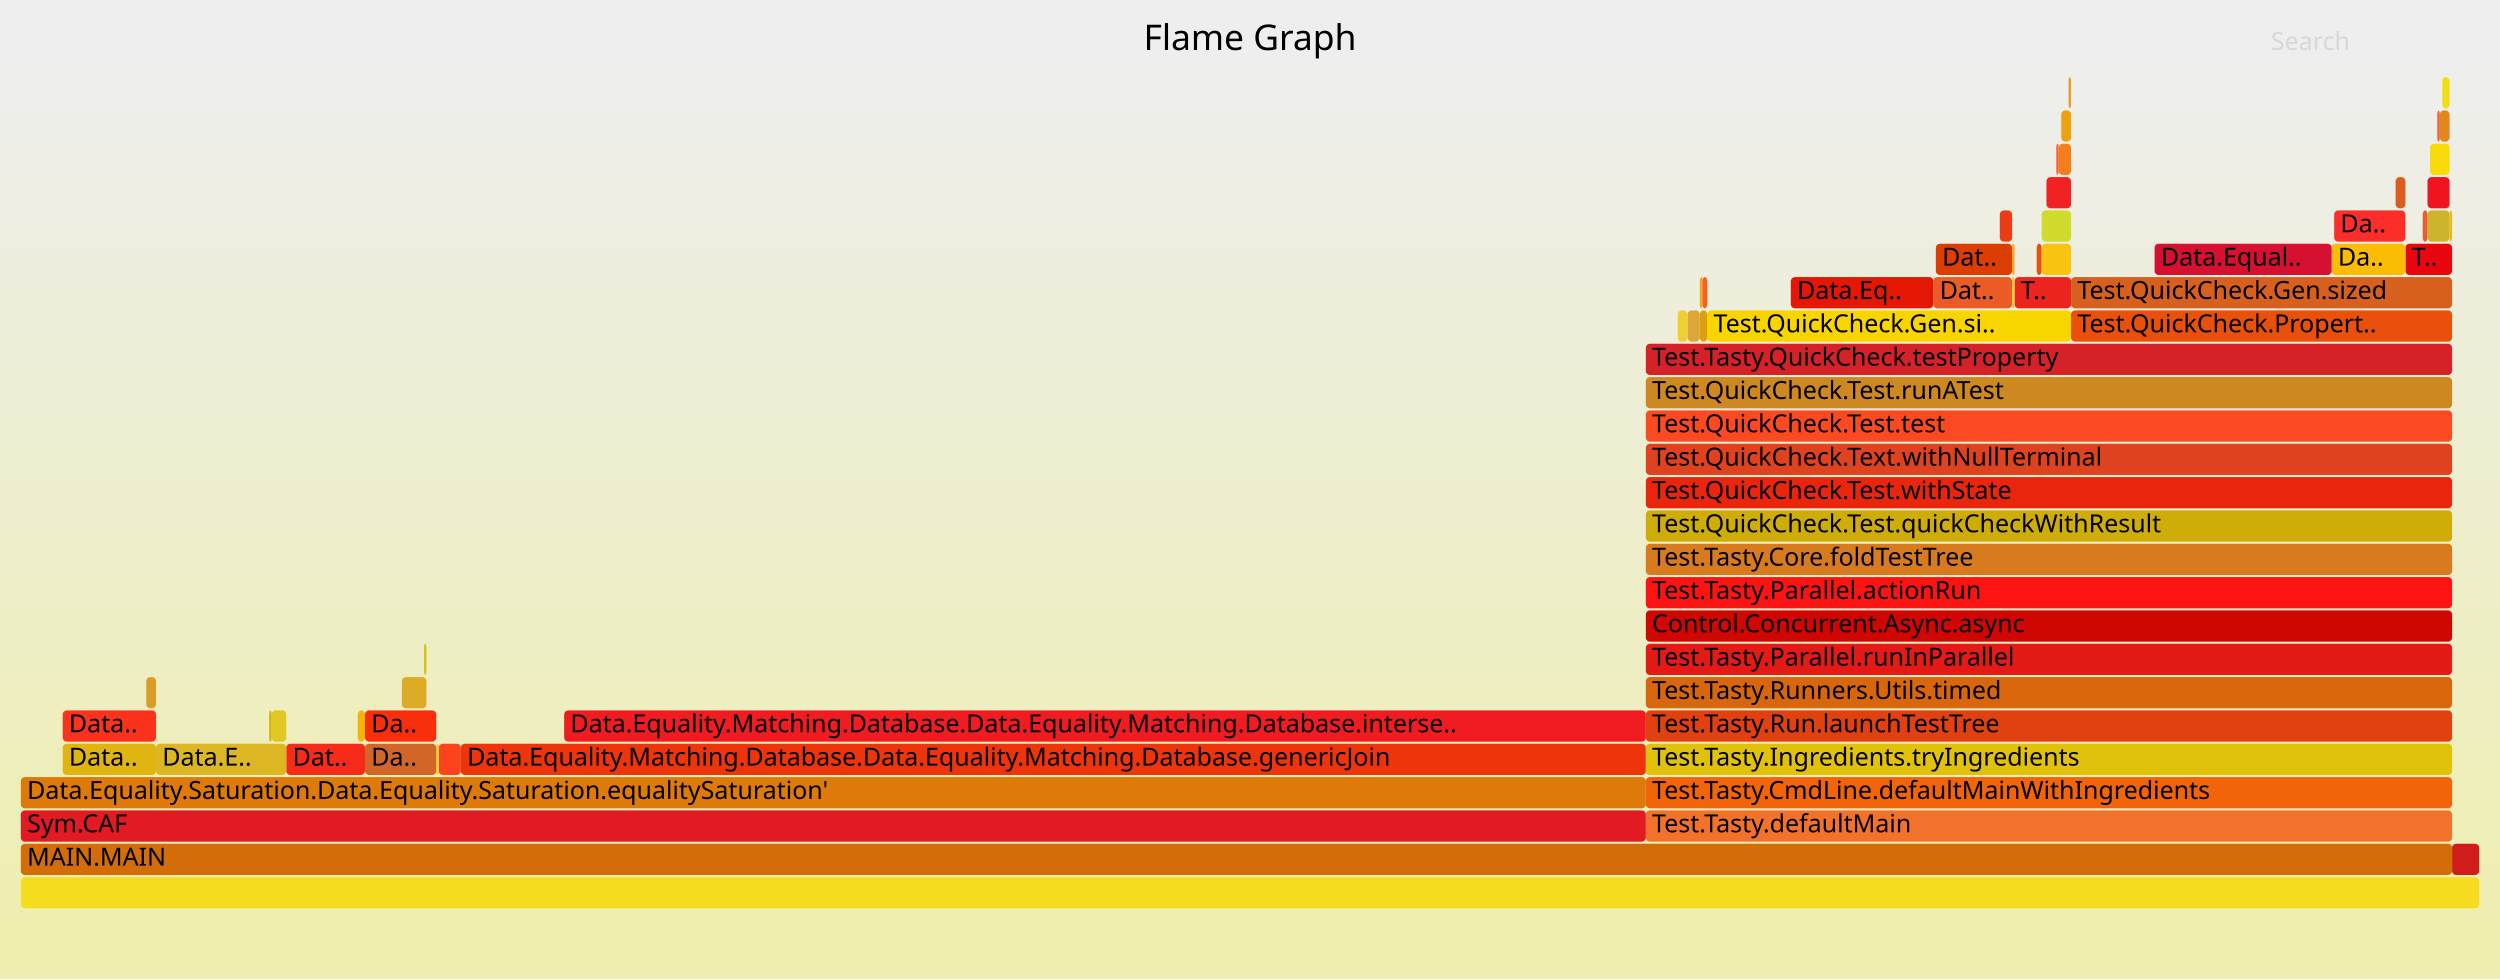
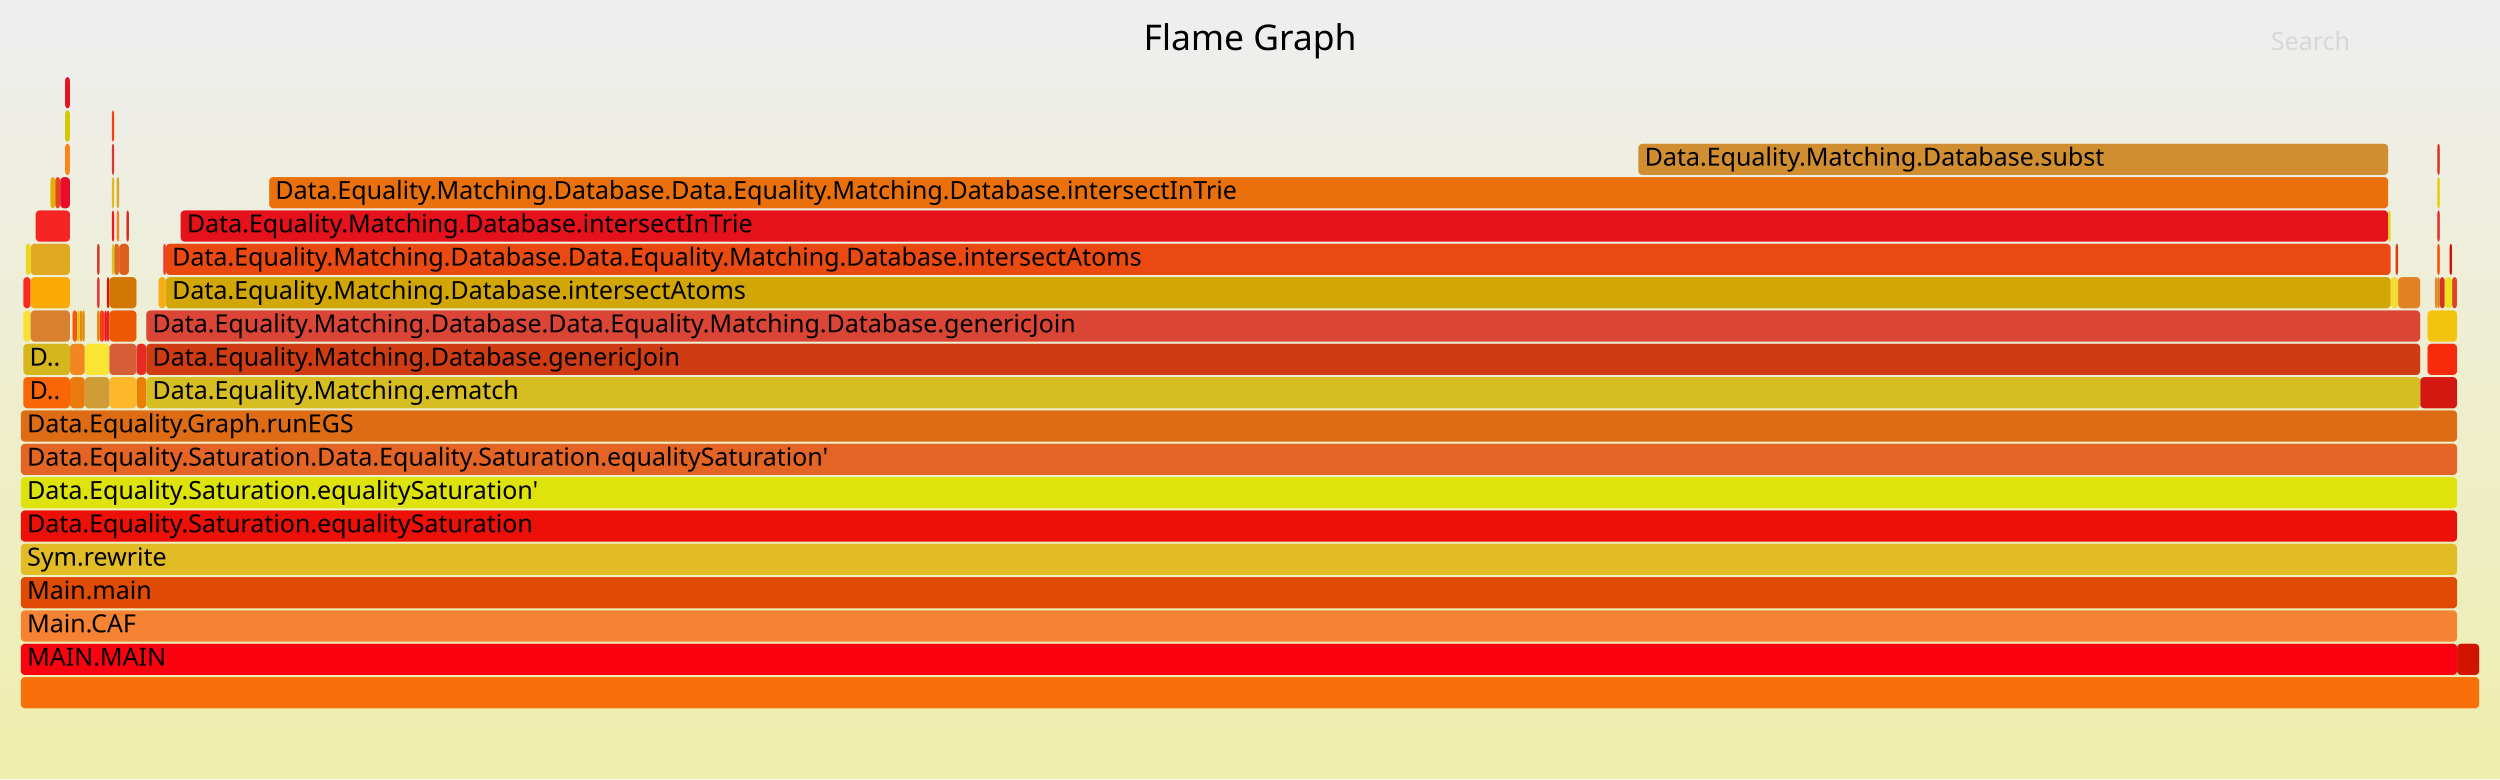
- <svg xmlns="http://www.w3.org/2000/svg" version="1.1" width="1200" height="470" viewBox="0 0 1200 470">
+ <svg xmlns="http://www.w3.org/2000/svg" version="1.1" width="1200" height="374" viewBox="0 0 1200 374">
  <defs>
    <linearGradient id="background" y1="0" y2="1" x1="0" x2="0">
      <stop stop-color="#eeeeee" offset="5%" />
      <stop stop-color="#eeeeb0" offset="95%" />
    </linearGradient>
  </defs>
  <style type="text/css">
	.func_g:hover { stroke:black; stroke-width:0.5; cursor:pointer; }
</style>
-   <rect x="0.0" y="0" width="1200.0" height="470.0" fill="url(#background)" />
+   <rect x="0.0" y="0" width="1200.0" height="374.0" fill="url(#background)" />
  <text text-anchor="middle" x="600.00" y="24" font-size="17" font-family="Verdana" fill="rgb(0,0,0)">Flame Graph</text>
-   <text text-anchor="" x="10.00" y="453" font-size="12" font-family="Verdana" fill="rgb(0,0,0)" id="details"> </text>
+   <text text-anchor="" x="10.00" y="357" font-size="12" font-family="Verdana" fill="rgb(0,0,0)" id="details"> </text>
  <text text-anchor="" x="10.00" y="24" font-size="12" font-family="Verdana" fill="rgb(0,0,0)" id="unzoom" style="opacity:0.0;cursor:pointer">Reset Zoom</text>
  <text text-anchor="" x="1090.00" y="24" font-size="12" font-family="Verdana" fill="rgb(0,0,0)" id="search" style="opacity:0.1;cursor:pointer">Search</text>
-   <text text-anchor="" x="1090.00" y="453" font-size="12" font-family="Verdana" fill="rgb(0,0,0)" id="matched"> </text>
-   <g class="func_g">
-     <rect x="1154.6" y="117" width="22.4" height="15.0" fill="rgb(233,7,15)" rx="2" ry="2" />
-     <text text-anchor="" x="1157.60" y="127.5" font-size="12" font-family="Verdana" fill="rgb(0,0,0)">T..</text>
-   </g>
-   <g class="func_g">
-     <rect x="790.0" y="325" width="387.0" height="15.0" fill="rgb(215,102,12)" rx="2" ry="2" />
-     <text text-anchor="" x="792.98" y="335.5" font-size="12" font-family="Verdana" fill="rgb(0,0,0)">Test.Tasty.Runners.Utils.timed</text>
-   </g>
-   <g class="func_g">
-     <rect x="928.0" y="133" width="37.8" height="15.0" fill="rgb(235,91,38)" rx="2" ry="2" />
-     <text text-anchor="" x="931.04" y="143.5" font-size="12" font-family="Verdana" fill="rgb(0,0,0)">Dat..</text>
-   </g>
-   <g class="func_g">
-     <rect x="1119.2" y="117" width="35.4" height="15.0" fill="rgb(251,188,4)" rx="2" ry="2" />
-     <text text-anchor="" x="1122.20" y="127.5" font-size="12" font-family="Verdana" fill="rgb(0,0,0)">Da..</text>
-   </g>
-   <g class="func_g">
-     <rect x="790.0" y="261" width="387.0" height="15.0" fill="rgb(216,122,30)" rx="2" ry="2" />
-     <text text-anchor="" x="792.98" y="271.5" font-size="12" font-family="Verdana" fill="rgb(0,0,0)">Test.Tasty.Core.foldTestTree</text>
-   </g>
-   <g class="func_g">
-     <rect x="1177.0" y="405" width="13.0" height="15.0" fill="rgb(208,28,26)" rx="2" ry="2" />
-     <text text-anchor="" x="1180.02" y="415.5" font-size="12" font-family="Verdana" fill="rgb(0,0,0)" />
-   </g>
-   <g class="func_g">
-     <rect x="859.6" y="133" width="68.4" height="15.0" fill="rgb(227,23,4)" rx="2" ry="2" />
-     <text text-anchor="" x="862.60" y="143.5" font-size="12" font-family="Verdana" fill="rgb(0,0,0)">Data.Eq..</text>
-   </g>
-   <g class="func_g">
-     <rect x="817.1" y="133" width="2.4" height="15.0" fill="rgb(251,95,25)" rx="2" ry="2" />
-     <text text-anchor="" x="820.12" y="143.5" font-size="12" font-family="Verdana" fill="rgb(0,0,0)" />
-   </g>
-   <g class="func_g">
-     <rect x="790.0" y="181" width="387.0" height="15.0" fill="rgb(205,136,33)" rx="2" ry="2" />
-     <text text-anchor="" x="792.98" y="191.5" font-size="12" font-family="Verdana" fill="rgb(0,0,0)">Test.QuickCheck.Test.runATest</text>
-   </g>
-   <g class="func_g">
-     <rect x="982.3" y="85" width="11.8" height="15.0" fill="rgb(240,35,34)" rx="2" ry="2" />
-     <text text-anchor="" x="985.32" y="95.5" font-size="12" font-family="Verdana" fill="rgb(0,0,0)" />
-   </g>
-   <g class="func_g">
-     <rect x="137.4" y="357" width="37.8" height="15.0" fill="rgb(246,43,25)" rx="2" ry="2" />
-     <text text-anchor="" x="140.44" y="367.5" font-size="12" font-family="Verdana" fill="rgb(0,0,0)">Dat..</text>
-   </g>
-   <g class="func_g">
-     <rect x="210.6" y="357" width="10.6" height="15.0" fill="rgb(252,67,28)" rx="2" ry="2" />
-     <text text-anchor="" x="213.60" y="367.5" font-size="12" font-family="Verdana" fill="rgb(0,0,0)" />
-   </g>
-   <g class="func_g">
-     <rect x="209.4" y="357" width="1.2" height="15.0" fill="rgb(253,209,40)" rx="2" ry="2" />
-     <text text-anchor="" x="212.42" y="367.5" font-size="12" font-family="Verdana" fill="rgb(0,0,0)" />
-   </g>
-   <g class="func_g">
-     <rect x="270.8" y="341" width="519.2" height="15.0" fill="rgb(241,28,33)" rx="2" ry="2" />
-     <text text-anchor="" x="273.78" y="351.5" font-size="12" font-family="Verdana" fill="rgb(0,0,0)">Data.Equality.Matching.Database.Data.Equality.Matching.Database.interse..</text>
-   </g>
-   <g class="func_g">
-     <rect x="1120.4" y="101" width="34.2" height="15.0" fill="rgb(251,46,41)" rx="2" ry="2" />
-     <text text-anchor="" x="1123.38" y="111.5" font-size="12" font-family="Verdana" fill="rgb(0,0,0)">Da..</text>
-   </g>
-   <g class="func_g">
-     <rect x="967.0" y="133" width="27.1" height="15.0" fill="rgb(235,36,29)" rx="2" ry="2" />
-     <text text-anchor="" x="969.98" y="143.5" font-size="12" font-family="Verdana" fill="rgb(0,0,0)">T..</text>
-   </g>
-   <g class="func_g">
-     <rect x="790.0" y="213" width="387.0" height="15.0" fill="rgb(222,66,30)" rx="2" ry="2" />
-     <text text-anchor="" x="792.98" y="223.5" font-size="12" font-family="Verdana" fill="rgb(0,0,0)">Test.QuickCheck.Text.withNullTerminal</text>
-   </g>
-   <g class="func_g">
-     <rect x="790.0" y="309" width="387.0" height="15.0" fill="rgb(227,26,21)" rx="2" ry="2" />
-     <text text-anchor="" x="792.98" y="319.5" font-size="12" font-family="Verdana" fill="rgb(0,0,0)">Test.Tasty.Parallel.runInParallel</text>
-   </g>
-   <g class="func_g">
-     <rect x="790.0" y="277" width="387.0" height="15.0" fill="rgb(253,20,18)" rx="2" ry="2" />
-     <text text-anchor="" x="792.98" y="287.5" font-size="12" font-family="Verdana" fill="rgb(0,0,0)">Test.Tasty.Parallel.actionRun</text>
-   </g>
-   <g class="func_g">
-     <rect x="790.0" y="165" width="387.0" height="15.0" fill="rgb(213,33,40)" rx="2" ry="2" />
-     <text text-anchor="" x="792.98" y="175.5" font-size="12" font-family="Verdana" fill="rgb(0,0,0)">Test.Tasty.QuickCheck.testProperty</text>
-   </g>
-   <g class="func_g">
-     <rect x="221.2" y="357" width="568.8" height="15.0" fill="rgb(237,52,11)" rx="2" ry="2" />
-     <text text-anchor="" x="224.22" y="367.5" font-size="12" font-family="Verdana" fill="rgb(0,0,0)">Data.Equality.Matching.Database.Data.Equality.Matching.Database.genericJoin</text>
-   </g>
-   <g class="func_g">
-     <rect x="959.9" y="101" width="5.9" height="15.0" fill="rgb(237,59,21)" rx="2" ry="2" />
-     <text text-anchor="" x="962.90" y="111.5" font-size="12" font-family="Verdana" fill="rgb(0,0,0)" />
-   </g>
-   <g class="func_g">
-     <rect x="790.0" y="245" width="387.0" height="15.0" fill="rgb(206,173,8)" rx="2" ry="2" />
-     <text text-anchor="" x="792.98" y="255.5" font-size="12" font-family="Verdana" fill="rgb(0,0,0)">Test.QuickCheck.Test.quickCheckWithResult</text>
-   </g>
-   <g class="func_g">
-     <rect x="790.0" y="389" width="387.0" height="15.0" fill="rgb(243,114,43)" rx="2" ry="2" />
-     <text text-anchor="" x="792.98" y="399.5" font-size="12" font-family="Verdana" fill="rgb(0,0,0)">Test.Tasty.defaultMain</text>
-   </g>
-   <g class="func_g">
-     <rect x="819.5" y="149" width="174.6" height="15.0" fill="rgb(249,213,0)" rx="2" ry="2" />
-     <text text-anchor="" x="822.48" y="159.5" font-size="12" font-family="Verdana" fill="rgb(0,0,0)">Test.QuickCheck.Gen.si..</text>
-   </g>
-   <g class="func_g">
-     <rect x="929.2" y="117" width="36.6" height="15.0" fill="rgb(220,61,1)" rx="2" ry="2" />
-     <text text-anchor="" x="932.22" y="127.5" font-size="12" font-family="Verdana" fill="rgb(0,0,0)">Dat..</text>
-   </g>
-   <g class="func_g">
-     <rect x="10.0" y="389" width="780.0" height="15.0" fill="rgb(225,26,35)" rx="2" ry="2" />
-     <text text-anchor="" x="13.00" y="399.5" font-size="12" font-family="Verdana" fill="rgb(0,0,0)">Sym.CAF</text>
-   </g>
-   <g class="func_g">
-     <rect x="1034.2" y="117" width="85.0" height="15.0" fill="rgb(214,16,48)" rx="2" ry="2" />
-     <text text-anchor="" x="1037.24" y="127.5" font-size="12" font-family="Verdana" fill="rgb(0,0,0)">Data.Equal..</text>
-   </g>
-   <g class="func_g">
-     <rect x="1165.2" y="101" width="10.6" height="15.0" fill="rgb(205,180,44)" rx="2" ry="2" />
-     <text text-anchor="" x="1168.22" y="111.5" font-size="12" font-family="Verdana" fill="rgb(0,0,0)" />
-   </g>
-   <g class="func_g">
-     <rect x="10.0" y="405" width="1167.0" height="15.0" fill="rgb(210,109,10)" rx="2" ry="2" />
-     <text text-anchor="" x="13.00" y="415.5" font-size="12" font-family="Verdana" fill="rgb(0,0,0)">MAIN.MAIN</text>
-   </g>
-   <g class="func_g">
-     <rect x="30.1" y="341" width="44.8" height="15.0" fill="rgb(251,50,28)" rx="2" ry="2" />
-     <text text-anchor="" x="33.06" y="351.5" font-size="12" font-family="Verdana" fill="rgb(0,0,0)">Data..</text>
-   </g>
-   <g class="func_g">
-     <rect x="1172.3" y="37" width="3.5" height="15.0" fill="rgb(239,223,18)" rx="2" ry="2" />
-     <text text-anchor="" x="1175.30" y="47.5" font-size="12" font-family="Verdana" fill="rgb(0,0,0)" />
-   </g>
-   <g class="func_g">
-     <rect x="74.9" y="357" width="62.5" height="15.0" fill="rgb(221,182,35)" rx="2" ry="2" />
-     <text text-anchor="" x="77.90" y="367.5" font-size="12" font-family="Verdana" fill="rgb(0,0,0)">Data.E..</text>
-   </g>
-   <g class="func_g">
-     <rect x="203.5" y="309" width="1.2" height="15.0" fill="rgb(211,197,23)" rx="2" ry="2" />
-     <text text-anchor="" x="206.52" y="319.5" font-size="12" font-family="Verdana" fill="rgb(0,0,0)" />
-   </g>
-   <g class="func_g">
-     <rect x="10.0" y="373" width="780.0" height="15.0" fill="rgb(221,122,9)" rx="2" ry="2" />
-     <text text-anchor="" x="13.00" y="383.5" font-size="12" font-family="Verdana" fill="rgb(0,0,0)">Data.Equality.Saturation.Data.Equality.Saturation.equalitySaturation'</text>
-   </g>
-   <g class="func_g">
-     <rect x="989.4" y="53" width="4.7" height="15.0" fill="rgb(237,161,14)" rx="2" ry="2" />
-     <text text-anchor="" x="992.40" y="63.5" font-size="12" font-family="Verdana" fill="rgb(0,0,0)" />
-   </g>
-   <g class="func_g">
-     <rect x="980.0" y="101" width="14.1" height="15.0" fill="rgb(208,219,45)" rx="2" ry="2" />
-     <text text-anchor="" x="982.96" y="111.5" font-size="12" font-family="Verdana" fill="rgb(0,0,0)" />
-   </g>
-   <g class="func_g">
-     <rect x="965.8" y="117" width="1.2" height="15.0" fill="rgb(251,165,38)" rx="2" ry="2" />
-     <text text-anchor="" x="968.80" y="127.5" font-size="12" font-family="Verdana" fill="rgb(0,0,0)" />
-   </g>
-   <g class="func_g">
-     <rect x="810.0" y="149" width="5.9" height="15.0" fill="rgb(220,167,54)" rx="2" ry="2" />
-     <text text-anchor="" x="813.04" y="159.5" font-size="12" font-family="Verdana" fill="rgb(0,0,0)" />
-   </g>
-   <g class="func_g">
-     <rect x="1162.9" y="101" width="2.3" height="15.0" fill="rgb(231,95,48)" rx="2" ry="2" />
-     <text text-anchor="" x="1165.86" y="111.5" font-size="12" font-family="Verdana" fill="rgb(0,0,0)" />
-   </g>
-   <g class="func_g">
-     <rect x="129.2" y="341" width="1.2" height="15.0" fill="rgb(211,182,2)" rx="2" ry="2" />
-     <text text-anchor="" x="132.18" y="351.5" font-size="12" font-family="Verdana" fill="rgb(0,0,0)" />
-   </g>
-   <g class="func_g">
-     <rect x="30.1" y="357" width="44.8" height="15.0" fill="rgb(224,180,17)" rx="2" ry="2" />
-     <text text-anchor="" x="33.06" y="367.5" font-size="12" font-family="Verdana" fill="rgb(0,0,0)">Data..</text>
-   </g>
-   <g class="func_g">
-     <rect x="175.2" y="357" width="34.2" height="15.0" fill="rgb(209,102,40)" rx="2" ry="2" />
-     <text text-anchor="" x="178.20" y="367.5" font-size="12" font-family="Verdana" fill="rgb(0,0,0)">Da..</text>
-   </g>
-   <g class="func_g">
-     <rect x="790.0" y="197" width="387.0" height="15.0" fill="rgb(251,74,33)" rx="2" ry="2" />
-     <text text-anchor="" x="792.98" y="207.5" font-size="12" font-family="Verdana" fill="rgb(0,0,0)">Test.QuickCheck.Test.test</text>
-   </g>
-   <g class="func_g">
-     <rect x="1175.8" y="101" width="1.2" height="15.0" fill="rgb(234,187,16)" rx="2" ry="2" />
-     <text text-anchor="" x="1178.84" y="111.5" font-size="12" font-family="Verdana" fill="rgb(0,0,0)" />
-   </g>
-   <g class="func_g">
-     <rect x="192.9" y="325" width="11.8" height="15.0" fill="rgb(220,172,38)" rx="2" ry="2" />
-     <text text-anchor="" x="195.90" y="335.5" font-size="12" font-family="Verdana" fill="rgb(0,0,0)" />
-   </g>
-   <g class="func_g">
-     <rect x="175.2" y="341" width="34.2" height="15.0" fill="rgb(247,47,12)" rx="2" ry="2" />
-     <text text-anchor="" x="178.20" y="351.5" font-size="12" font-family="Verdana" fill="rgb(0,0,0)">Da..</text>
-   </g>
-   <g class="func_g">
-     <rect x="130.4" y="341" width="7.0" height="15.0" fill="rgb(224,199,36)" rx="2" ry="2" />
-     <text text-anchor="" x="133.36" y="351.5" font-size="12" font-family="Verdana" fill="rgb(0,0,0)" />
-   </g>
-   <g class="func_g">
-     <rect x="790.0" y="293" width="387.0" height="15.0" fill="rgb(208,6,3)" rx="2" ry="2" />
-     <text text-anchor="" x="792.98" y="303.5" font-size="12" font-family="Verdana" fill="rgb(0,0,0)">Control.Concurrent.Async.async</text>
-   </g>
-   <g class="func_g">
-     <rect x="790.0" y="229" width="387.0" height="15.0" fill="rgb(233,37,14)" rx="2" ry="2" />
-     <text text-anchor="" x="792.98" y="239.5" font-size="12" font-family="Verdana" fill="rgb(0,0,0)">Test.QuickCheck.Test.withState</text>
-   </g>
-   <g class="func_g">
-     <rect x="805.3" y="149" width="4.7" height="15.0" fill="rgb(240,208,49)" rx="2" ry="2" />
-     <text text-anchor="" x="808.32" y="159.5" font-size="12" font-family="Verdana" fill="rgb(0,0,0)" />
-   </g>
-   <g class="func_g">
-     <rect x="1149.9" y="85" width="4.7" height="15.0" fill="rgb(219,92,29)" rx="2" ry="2" />
-     <text text-anchor="" x="1152.88" y="95.5" font-size="12" font-family="Verdana" fill="rgb(0,0,0)" />
-   </g>
-   <g class="func_g">
-     <rect x="171.7" y="341" width="3.5" height="15.0" fill="rgb(247,179,9)" rx="2" ry="2" />
-     <text text-anchor="" x="174.66" y="351.5" font-size="12" font-family="Verdana" fill="rgb(0,0,0)" />
-   </g>
-   <g class="func_g">
-     <rect x="977.6" y="117" width="2.4" height="15.0" fill="rgb(230,80,12)" rx="2" ry="2" />
-     <text text-anchor="" x="980.60" y="127.5" font-size="12" font-family="Verdana" fill="rgb(0,0,0)" />
-   </g>
-   <g class="func_g">
-     <rect x="980.0" y="117" width="14.1" height="15.0" fill="rgb(249,195,18)" rx="2" ry="2" />
-     <text text-anchor="" x="982.96" y="127.5" font-size="12" font-family="Verdana" fill="rgb(0,0,0)" />
-   </g>
-   <g class="func_g">
-     <rect x="1165.2" y="85" width="10.6" height="15.0" fill="rgb(239,20,32)" rx="2" ry="2" />
-     <text text-anchor="" x="1168.22" y="95.5" font-size="12" font-family="Verdana" fill="rgb(0,0,0)" />
-   </g>
-   <g class="func_g">
-     <rect x="1169.9" y="53" width="1.2" height="15.0" fill="rgb(243,96,53)" rx="2" ry="2" />
-     <text text-anchor="" x="1172.94" y="63.5" font-size="12" font-family="Verdana" fill="rgb(0,0,0)" />
-   </g>
-   <g class="func_g">
-     <rect x="10.0" y="421" width="1180.0" height="15.0" fill="rgb(246,221,32)" rx="2" ry="2" />
-     <text text-anchor="" x="13.00" y="431.5" font-size="12" font-family="Verdana" fill="rgb(0,0,0)" />
-   </g>
-   <g class="func_g">
-     <rect x="815.9" y="133" width="1.2" height="15.0" fill="rgb(245,165,37)" rx="2" ry="2" />
-     <text text-anchor="" x="818.94" y="143.5" font-size="12" font-family="Verdana" fill="rgb(0,0,0)" />
-   </g>
-   <g class="func_g">
-     <rect x="987.0" y="69" width="1.2" height="15.0" fill="rgb(251,99,51)" rx="2" ry="2" />
-     <text text-anchor="" x="990.04" y="79.5" font-size="12" font-family="Verdana" fill="rgb(0,0,0)" />
-   </g>
-   <g class="func_g">
-     <rect x="790.0" y="357" width="387.0" height="15.0" fill="rgb(225,194,11)" rx="2" ry="2" />
-     <text text-anchor="" x="792.98" y="367.5" font-size="12" font-family="Verdana" fill="rgb(0,0,0)">Test.Tasty.Ingredients.tryIngredients</text>
-   </g>
-   <g class="func_g">
-     <rect x="790.0" y="373" width="387.0" height="15.0" fill="rgb(241,100,10)" rx="2" ry="2" />
-     <text text-anchor="" x="792.98" y="383.5" font-size="12" font-family="Verdana" fill="rgb(0,0,0)">Test.Tasty.CmdLine.defaultMainWithIngredients</text>
-   </g>
-   <g class="func_g">
-     <rect x="815.9" y="149" width="3.6" height="15.0" fill="rgb(220,160,15)" rx="2" ry="2" />
-     <text text-anchor="" x="818.94" y="159.5" font-size="12" font-family="Verdana" fill="rgb(0,0,0)" />
-   </g>
-   <g class="func_g">
-     <rect x="70.2" y="325" width="4.7" height="15.0" fill="rgb(218,157,42)" rx="2" ry="2" />
-     <text text-anchor="" x="73.18" y="335.5" font-size="12" font-family="Verdana" fill="rgb(0,0,0)" />
-   </g>
-   <g class="func_g">
-     <rect x="965.8" y="133" width="1.2" height="15.0" fill="rgb(236,200,51)" rx="2" ry="2" />
-     <text text-anchor="" x="968.80" y="143.5" font-size="12" font-family="Verdana" fill="rgb(0,0,0)" />
-   </g>
-   <g class="func_g">
-     <rect x="994.1" y="133" width="182.9" height="15.0" fill="rgb(215,96,30)" rx="2" ry="2" />
-     <text text-anchor="" x="997.12" y="143.5" font-size="12" font-family="Verdana" fill="rgb(0,0,0)">Test.QuickCheck.Gen.sized</text>
-   </g>
-   <g class="func_g">
-     <rect x="1171.1" y="53" width="4.7" height="15.0" fill="rgb(224,136,28)" rx="2" ry="2" />
-     <text text-anchor="" x="1174.12" y="63.5" font-size="12" font-family="Verdana" fill="rgb(0,0,0)" />
-   </g>
-   <g class="func_g">
-     <rect x="992.9" y="37" width="1.2" height="15.0" fill="rgb(230,157,44)" rx="2" ry="2" />
-     <text text-anchor="" x="995.94" y="47.5" font-size="12" font-family="Verdana" fill="rgb(0,0,0)" />
-   </g>
-   <g class="func_g">
-     <rect x="790.0" y="341" width="387.0" height="15.0" fill="rgb(225,65,16)" rx="2" ry="2" />
-     <text text-anchor="" x="792.98" y="351.5" font-size="12" font-family="Verdana" fill="rgb(0,0,0)">Test.Tasty.Run.launchTestTree</text>
-   </g>
-   <g class="func_g">
-     <rect x="988.2" y="69" width="5.9" height="15.0" fill="rgb(242,127,28)" rx="2" ry="2" />
-     <text text-anchor="" x="991.22" y="79.5" font-size="12" font-family="Verdana" fill="rgb(0,0,0)" />
-   </g>
-   <g class="func_g">
-     <rect x="1166.4" y="69" width="9.4" height="15.0" fill="rgb(248,217,10)" rx="2" ry="2" />
-     <text text-anchor="" x="1169.40" y="79.5" font-size="12" font-family="Verdana" fill="rgb(0,0,0)" />
-   </g>
-   <g class="func_g">
-     <rect x="994.1" y="149" width="182.9" height="15.0" fill="rgb(233,80,11)" rx="2" ry="2" />
-     <text text-anchor="" x="997.12" y="159.5" font-size="12" font-family="Verdana" fill="rgb(0,0,0)">Test.QuickCheck.Propert..</text>
+   <text text-anchor="" x="1090.00" y="357" font-size="12" font-family="Verdana" fill="rgb(0,0,0)" id="matched"> </text>
+   <g class="func_g">
+     <rect x="11.2" y="133" width="3.5" height="15.0" fill="rgb(247,41,32)" rx="2" ry="2" />
+     <text text-anchor="" x="14.18" y="143.5" font-size="12" font-family="Verdana" fill="rgb(0,0,0)" />
+   </g>
+   <g class="func_g">
+     <rect x="10.0" y="293" width="1169.4" height="15.0" fill="rgb(246,130,51)" rx="2" ry="2" />
+     <text text-anchor="" x="13.00" y="303.5" font-size="12" font-family="Verdana" fill="rgb(0,0,0)">Main.CAF</text>
+   </g>
+   <g class="func_g">
+     <rect x="1161.7" y="181" width="17.7" height="15.0" fill="rgb(211,24,18)" rx="2" ry="2" />
+     <text text-anchor="" x="1164.68" y="191.5" font-size="12" font-family="Verdana" fill="rgb(0,0,0)" />
+   </g>
+   <g class="func_g">
+     <rect x="34.8" y="149" width="2.3" height="15.0" fill="rgb(247,88,15)" rx="2" ry="2" />
+     <text text-anchor="" x="37.78" y="159.5" font-size="12" font-family="Verdana" fill="rgb(0,0,0)" />
+   </g>
+   <g class="func_g">
+     <rect x="11.2" y="181" width="22.4" height="15.0" fill="rgb(249,102,6)" rx="2" ry="2" />
+     <text text-anchor="" x="14.18" y="191.5" font-size="12" font-family="Verdana" fill="rgb(0,0,0)">D..</text>
+   </g>
+   <g class="func_g">
+     <rect x="1169.9" y="117" width="1.2" height="15.0" fill="rgb(251,75,0)" rx="2" ry="2" />
+     <text text-anchor="" x="1172.94" y="127.5" font-size="12" font-family="Verdana" fill="rgb(0,0,0)" />
+   </g>
+   <g class="func_g">
+     <rect x="54.8" y="117" width="2.4" height="15.0" fill="rgb(224,106,34)" rx="2" ry="2" />
+     <text text-anchor="" x="57.84" y="127.5" font-size="12" font-family="Verdana" fill="rgb(0,0,0)" />
+   </g>
+   <g class="func_g">
+     <rect x="33.6" y="165" width="7.1" height="15.0" fill="rgb(242,135,34)" rx="2" ry="2" />
+     <text text-anchor="" x="36.60" y="175.5" font-size="12" font-family="Verdana" fill="rgb(0,0,0)" />
+   </g>
+   <g class="func_g">
+     <rect x="65.5" y="165" width="4.7" height="15.0" fill="rgb(232,43,33)" rx="2" ry="2" />
+     <text text-anchor="" x="68.46" y="175.5" font-size="12" font-family="Verdana" fill="rgb(0,0,0)" />
+   </g>
+   <g class="func_g">
+     <rect x="11.2" y="165" width="22.4" height="15.0" fill="rgb(214,182,29)" rx="2" ry="2" />
+     <text text-anchor="" x="14.18" y="175.5" font-size="12" font-family="Verdana" fill="rgb(0,0,0)">D..</text>
+   </g>
+   <g class="func_g">
+     <rect x="1147.5" y="133" width="3.6" height="15.0" fill="rgb(246,220,51)" rx="2" ry="2" />
+     <text text-anchor="" x="1150.52" y="143.5" font-size="12" font-family="Verdana" fill="rgb(0,0,0)" />
+   </g>
+   <g class="func_g">
+     <rect x="53.7" y="85" width="1.1" height="15.0" fill="rgb(227,184,27)" rx="2" ry="2" />
+     <text text-anchor="" x="56.66" y="95.5" font-size="12" font-family="Verdana" fill="rgb(0,0,0)" />
+   </g>
+   <g class="func_g">
+     <rect x="1151.1" y="133" width="10.6" height="15.0" fill="rgb(225,129,36)" rx="2" ry="2" />
+     <text text-anchor="" x="1154.06" y="143.5" font-size="12" font-family="Verdana" fill="rgb(0,0,0)" />
+   </g>
+   <g class="func_g">
+     <rect x="26.5" y="85" width="2.4" height="15.0" fill="rgb(229,70,26)" rx="2" ry="2" />
+     <text text-anchor="" x="29.52" y="95.5" font-size="12" font-family="Verdana" fill="rgb(0,0,0)" />
+   </g>
+   <g class="func_g">
+     <rect x="40.7" y="165" width="11.8" height="15.0" fill="rgb(248,229,52)" rx="2" ry="2" />
+     <text text-anchor="" x="43.68" y="175.5" font-size="12" font-family="Verdana" fill="rgb(0,0,0)" />
+   </g>
+   <g class="func_g">
+     <rect x="51.3" y="149" width="1.2" height="15.0" fill="rgb(224,39,21)" rx="2" ry="2" />
+     <text text-anchor="" x="54.30" y="159.5" font-size="12" font-family="Verdana" fill="rgb(0,0,0)" />
+   </g>
+   <g class="func_g">
+     <rect x="1168.8" y="133" width="1.1" height="15.0" fill="rgb(238,132,43)" rx="2" ry="2" />
+     <text text-anchor="" x="1171.76" y="143.5" font-size="12" font-family="Verdana" fill="rgb(0,0,0)" />
+   </g>
+   <g class="func_g">
+     <rect x="10.0" y="245" width="1169.4" height="15.0" fill="rgb(237,16,8)" rx="2" ry="2" />
+     <text text-anchor="" x="13.00" y="255.5" font-size="12" font-family="Verdana" fill="rgb(0,0,0)">Data.Equality.Saturation.equalitySaturation</text>
+   </g>
+   <g class="func_g">
+     <rect x="1165.2" y="165" width="14.2" height="15.0" fill="rgb(247,42,11)" rx="2" ry="2" />
+     <text text-anchor="" x="1168.22" y="175.5" font-size="12" font-family="Verdana" fill="rgb(0,0,0)" />
+   </g>
+   <g class="func_g">
+     <rect x="17.1" y="101" width="16.5" height="15.0" fill="rgb(246,37,36)" rx="2" ry="2" />
+     <text text-anchor="" x="20.08" y="111.5" font-size="12" font-family="Verdana" fill="rgb(0,0,0)" />
+   </g>
+   <g class="func_g">
+     <rect x="51.3" y="133" width="1.2" height="15.0" fill="rgb(213,15,14)" rx="2" ry="2" />
+     <text text-anchor="" x="54.30" y="143.5" font-size="12" font-family="Verdana" fill="rgb(0,0,0)" />
+   </g>
+   <g class="func_g">
+     <rect x="1177.0" y="133" width="2.4" height="15.0" fill="rgb(221,69,41)" rx="2" ry="2" />
+     <text text-anchor="" x="1180.02" y="143.5" font-size="12" font-family="Verdana" fill="rgb(0,0,0)" />
+   </g>
+   <g class="func_g">
+     <rect x="1169.9" y="85" width="1.2" height="15.0" fill="rgb(233,203,1)" rx="2" ry="2" />
+     <text text-anchor="" x="1172.94" y="95.5" font-size="12" font-family="Verdana" fill="rgb(0,0,0)" />
+   </g>
+   <g class="func_g">
+     <rect x="1171.1" y="133" width="2.4" height="15.0" fill="rgb(211,52,37)" rx="2" ry="2" />
+     <text text-anchor="" x="1174.12" y="143.5" font-size="12" font-family="Verdana" fill="rgb(0,0,0)" />
+   </g>
+   <g class="func_g">
+     <rect x="33.6" y="181" width="7.1" height="15.0" fill="rgb(233,122,14)" rx="2" ry="2" />
+     <text text-anchor="" x="36.60" y="191.5" font-size="12" font-family="Verdana" fill="rgb(0,0,0)" />
+   </g>
+   <g class="func_g">
+     <rect x="11.2" y="149" width="3.5" height="15.0" fill="rgb(249,225,49)" rx="2" ry="2" />
+     <text text-anchor="" x="14.18" y="159.5" font-size="12" font-family="Verdana" fill="rgb(0,0,0)" />
+   </g>
+   <g class="func_g">
+     <rect x="53.7" y="117" width="1.1" height="15.0" fill="rgb(211,200,38)" rx="2" ry="2" />
+     <text text-anchor="" x="56.66" y="127.5" font-size="12" font-family="Verdana" fill="rgb(0,0,0)" />
+   </g>
+   <g class="func_g">
+     <rect x="65.5" y="181" width="4.7" height="15.0" fill="rgb(234,128,3)" rx="2" ry="2" />
+     <text text-anchor="" x="68.46" y="191.5" font-size="12" font-family="Verdana" fill="rgb(0,0,0)" />
+   </g>
+   <g class="func_g">
+     <rect x="786.4" y="69" width="359.9" height="15.0" fill="rgb(209,142,49)" rx="2" ry="2" />
+     <text text-anchor="" x="789.44" y="79.5" font-size="12" font-family="Verdana" fill="rgb(0,0,0)">Data.Equality.Matching.Database.subst</text>
+   </g>
+   <g class="func_g">
+     <rect x="28.9" y="85" width="4.7" height="15.0" fill="rgb(234,12,44)" rx="2" ry="2" />
+     <text text-anchor="" x="31.88" y="95.5" font-size="12" font-family="Verdana" fill="rgb(0,0,0)" />
+   </g>
+   <g class="func_g">
+     <rect x="10.0" y="309" width="1169.4" height="15.0" fill="rgb(251,2,17)" rx="2" ry="2" />
+     <text text-anchor="" x="13.00" y="319.5" font-size="12" font-family="Verdana" fill="rgb(0,0,0)">MAIN.MAIN</text>
+   </g>
+   <g class="func_g">
+     <rect x="1146.3" y="101" width="1.2" height="15.0" fill="rgb(226,216,24)" rx="2" ry="2" />
+     <text text-anchor="" x="1149.34" y="111.5" font-size="12" font-family="Verdana" fill="rgb(0,0,0)" />
+   </g>
+   <g class="func_g">
+     <rect x="52.5" y="149" width="13.0" height="15.0" fill="rgb(237,89,2)" rx="2" ry="2" />
+     <text text-anchor="" x="55.48" y="159.5" font-size="12" font-family="Verdana" fill="rgb(0,0,0)" />
+   </g>
+   <g class="func_g">
+     <rect x="50.1" y="149" width="1.2" height="15.0" fill="rgb(247,9,40)" rx="2" ry="2" />
+     <text text-anchor="" x="53.12" y="159.5" font-size="12" font-family="Verdana" fill="rgb(0,0,0)" />
+   </g>
+   <g class="func_g">
+     <rect x="53.7" y="101" width="1.1" height="15.0" fill="rgb(240,26,25)" rx="2" ry="2" />
+     <text text-anchor="" x="56.66" y="111.5" font-size="12" font-family="Verdana" fill="rgb(0,0,0)" />
+   </g>
+   <g class="func_g">
+     <rect x="46.6" y="117" width="1.2" height="15.0" fill="rgb(211,54,33)" rx="2" ry="2" />
+     <text text-anchor="" x="49.58" y="127.5" font-size="12" font-family="Verdana" fill="rgb(0,0,0)" />
+   </g>
+   <g class="func_g">
+     <rect x="1179.4" y="309" width="10.6" height="15.0" fill="rgb(209,19,0)" rx="2" ry="2" />
+     <text text-anchor="" x="1182.38" y="319.5" font-size="12" font-family="Verdana" fill="rgb(0,0,0)" />
+   </g>
+   <g class="func_g">
+     <rect x="46.6" y="133" width="1.2" height="15.0" fill="rgb(232,48,50)" rx="2" ry="2" />
+     <text text-anchor="" x="49.58" y="143.5" font-size="12" font-family="Verdana" fill="rgb(0,0,0)" />
+   </g>
+   <g class="func_g">
+     <rect x="31.2" y="69" width="2.4" height="15.0" fill="rgb(253,133,26)" rx="2" ry="2" />
+     <text text-anchor="" x="34.24" y="79.5" font-size="12" font-family="Verdana" fill="rgb(0,0,0)" />
+   </g>
+   <g class="func_g">
+     <rect x="1165.2" y="149" width="14.2" height="15.0" fill="rgb(243,196,13)" rx="2" ry="2" />
+     <text text-anchor="" x="1168.22" y="159.5" font-size="12" font-family="Verdana" fill="rgb(0,0,0)" />
+   </g>
+   <g class="func_g">
+     <rect x="70.2" y="165" width="1091.5" height="15.0" fill="rgb(207,59,18)" rx="2" ry="2" />
+     <text text-anchor="" x="73.18" y="175.5" font-size="12" font-family="Verdana" fill="rgb(0,0,0)">Data.Equality.Matching.Database.genericJoin</text>
+   </g>
+   <g class="func_g">
+     <rect x="10.0" y="213" width="1169.4" height="15.0" fill="rgb(227,100,37)" rx="2" ry="2" />
+     <text text-anchor="" x="13.00" y="223.5" font-size="12" font-family="Verdana" fill="rgb(0,0,0)">Data.Equality.Saturation.Data.Equality.Saturation.equalitySaturation'</text>
+   </g>
+   <g class="func_g">
+     <rect x="52.5" y="165" width="13.0" height="15.0" fill="rgb(214,94,54)" rx="2" ry="2" />
+     <text text-anchor="" x="55.48" y="175.5" font-size="12" font-family="Verdana" fill="rgb(0,0,0)" />
+   </g>
+   <g class="func_g">
+     <rect x="79.6" y="117" width="1067.9" height="15.0" fill="rgb(234,74,18)" rx="2" ry="2" />
+     <text text-anchor="" x="82.62" y="127.5" font-size="12" font-family="Verdana" fill="rgb(0,0,0)">Data.Equality.Matching.Database.Data.Equality.Matching.Database.intersectAtoms</text>
+   </g>
+   <g class="func_g">
+     <rect x="56.0" y="85" width="1.2" height="15.0" fill="rgb(213,169,41)" rx="2" ry="2" />
+     <text text-anchor="" x="59.02" y="95.5" font-size="12" font-family="Verdana" fill="rgb(0,0,0)" />
+   </g>
+   <g class="func_g">
+     <rect x="1169.9" y="69" width="1.2" height="15.0" fill="rgb(217,51,30)" rx="2" ry="2" />
+     <text text-anchor="" x="1172.94" y="79.5" font-size="12" font-family="Verdana" fill="rgb(0,0,0)" />
+   </g>
+   <g class="func_g">
+     <rect x="1175.8" y="117" width="1.2" height="15.0" fill="rgb(208,20,0)" rx="2" ry="2" />
+     <text text-anchor="" x="1178.84" y="127.5" font-size="12" font-family="Verdana" fill="rgb(0,0,0)" />
+   </g>
+   <g class="func_g">
+     <rect x="57.2" y="117" width="4.7" height="15.0" fill="rgb(219,95,27)" rx="2" ry="2" />
+     <text text-anchor="" x="60.20" y="127.5" font-size="12" font-family="Verdana" fill="rgb(0,0,0)" />
+   </g>
+   <g class="func_g">
+     <rect x="47.8" y="149" width="2.3" height="15.0" fill="rgb(249,62,23)" rx="2" ry="2" />
+     <text text-anchor="" x="50.76" y="159.5" font-size="12" font-family="Verdana" fill="rgb(0,0,0)" />
+   </g>
+   <g class="func_g">
+     <rect x="70.2" y="149" width="1091.5" height="15.0" fill="rgb(219,69,54)" rx="2" ry="2" />
+     <text text-anchor="" x="73.18" y="159.5" font-size="12" font-family="Verdana" fill="rgb(0,0,0)">Data.Equality.Matching.Database.Data.Equality.Matching.Database.genericJoin</text>
+   </g>
+   <g class="func_g">
+     <rect x="76.1" y="133" width="3.5" height="15.0" fill="rgb(247,173,23)" rx="2" ry="2" />
+     <text text-anchor="" x="79.08" y="143.5" font-size="12" font-family="Verdana" fill="rgb(0,0,0)" />
+   </g>
+   <g class="func_g">
+     <rect x="38.3" y="149" width="1.2" height="15.0" fill="rgb(230,135,10)" rx="2" ry="2" />
+     <text text-anchor="" x="41.32" y="159.5" font-size="12" font-family="Verdana" fill="rgb(0,0,0)" />
+   </g>
+   <g class="func_g">
+     <rect x="14.7" y="133" width="18.9" height="15.0" fill="rgb(251,170,7)" rx="2" ry="2" />
+     <text text-anchor="" x="17.72" y="143.5" font-size="12" font-family="Verdana" fill="rgb(0,0,0)" />
+   </g>
+   <g class="func_g">
+     <rect x="70.2" y="181" width="1091.5" height="15.0" fill="rgb(214,190,34)" rx="2" ry="2" />
+     <text text-anchor="" x="73.18" y="191.5" font-size="12" font-family="Verdana" fill="rgb(0,0,0)">Data.Equality.Matching.ematch</text>
+   </g>
+   <g class="func_g">
+     <rect x="10.0" y="229" width="1169.4" height="15.0" fill="rgb(222,227,11)" rx="2" ry="2" />
+     <text text-anchor="" x="13.00" y="239.5" font-size="12" font-family="Verdana" fill="rgb(0,0,0)">Data.Equality.Saturation.equalitySaturation'</text>
+   </g>
+   <g class="func_g">
+     <rect x="10.0" y="277" width="1169.4" height="15.0" fill="rgb(223,74,5)" rx="2" ry="2" />
+     <text text-anchor="" x="13.00" y="287.5" font-size="12" font-family="Verdana" fill="rgb(0,0,0)">Main.main</text>
+   </g>
+   <g class="func_g">
+     <rect x="78.4" y="117" width="1.2" height="15.0" fill="rgb(240,48,30)" rx="2" ry="2" />
+     <text text-anchor="" x="81.44" y="127.5" font-size="12" font-family="Verdana" fill="rgb(0,0,0)" />
+   </g>
+   <g class="func_g">
+     <rect x="1149.9" y="117" width="1.2" height="15.0" fill="rgb(207,63,17)" rx="2" ry="2" />
+     <text text-anchor="" x="1152.88" y="127.5" font-size="12" font-family="Verdana" fill="rgb(0,0,0)" />
+   </g>
+   <g class="func_g">
+     <rect x="79.6" y="133" width="1067.9" height="15.0" fill="rgb(210,166,4)" rx="2" ry="2" />
+     <text text-anchor="" x="82.62" y="143.5" font-size="12" font-family="Verdana" fill="rgb(0,0,0)">Data.Equality.Matching.Database.intersectAtoms</text>
+   </g>
+   <g class="func_g">
+     <rect x="24.2" y="85" width="2.3" height="15.0" fill="rgb(227,177,3)" rx="2" ry="2" />
+     <text text-anchor="" x="27.16" y="95.5" font-size="12" font-family="Verdana" fill="rgb(0,0,0)" />
+   </g>
+   <g class="func_g">
+     <rect x="10.0" y="197" width="1169.4" height="15.0" fill="rgb(221,108,21)" rx="2" ry="2" />
+     <text text-anchor="" x="13.00" y="207.5" font-size="12" font-family="Verdana" fill="rgb(0,0,0)">Data.Equality.Graph.runEGS</text>
+   </g>
+   <g class="func_g">
+     <rect x="14.7" y="117" width="18.9" height="15.0" fill="rgb(225,169,33)" rx="2" ry="2" />
+     <text text-anchor="" x="17.72" y="127.5" font-size="12" font-family="Verdana" fill="rgb(0,0,0)" />
+   </g>
+   <g class="func_g">
+     <rect x="39.5" y="149" width="1.2" height="15.0" fill="rgb(215,146,3)" rx="2" ry="2" />
+     <text text-anchor="" x="42.50" y="159.5" font-size="12" font-family="Verdana" fill="rgb(0,0,0)" />
+   </g>
+   <g class="func_g">
+     <rect x="52.5" y="181" width="13.0" height="15.0" fill="rgb(253,183,42)" rx="2" ry="2" />
+     <text text-anchor="" x="55.48" y="191.5" font-size="12" font-family="Verdana" fill="rgb(0,0,0)" />
+   </g>
+   <g class="func_g">
+     <rect x="37.1" y="149" width="1.2" height="15.0" fill="rgb(229,193,19)" rx="2" ry="2" />
+     <text text-anchor="" x="40.14" y="159.5" font-size="12" font-family="Verdana" fill="rgb(0,0,0)" />
+   </g>
+   <g class="func_g">
+     <rect x="31.2" y="37" width="2.4" height="15.0" fill="rgb(227,20,32)" rx="2" ry="2" />
+     <text text-anchor="" x="34.24" y="47.5" font-size="12" font-family="Verdana" fill="rgb(0,0,0)" />
+   </g>
+   <g class="func_g">
+     <rect x="60.7" y="101" width="1.2" height="15.0" fill="rgb(223,40,27)" rx="2" ry="2" />
+     <text text-anchor="" x="63.74" y="111.5" font-size="12" font-family="Verdana" fill="rgb(0,0,0)" />
+   </g>
+   <g class="func_g">
+     <rect x="86.7" y="101" width="1059.6" height="15.0" fill="rgb(229,18,27)" rx="2" ry="2" />
+     <text text-anchor="" x="89.70" y="111.5" font-size="12" font-family="Verdana" fill="rgb(0,0,0)">Data.Equality.Matching.Database.intersectInTrie</text>
+   </g>
+   <g class="func_g">
+     <rect x="14.7" y="149" width="18.9" height="15.0" fill="rgb(217,128,46)" rx="2" ry="2" />
+     <text text-anchor="" x="17.72" y="159.5" font-size="12" font-family="Verdana" fill="rgb(0,0,0)" />
+   </g>
+   <g class="func_g">
+     <rect x="12.4" y="117" width="2.3" height="15.0" fill="rgb(237,213,24)" rx="2" ry="2" />
+     <text text-anchor="" x="15.36" y="127.5" font-size="12" font-family="Verdana" fill="rgb(0,0,0)" />
+   </g>
+   <g class="func_g">
+     <rect x="53.7" y="53" width="1.1" height="15.0" fill="rgb(249,61,19)" rx="2" ry="2" />
+     <text text-anchor="" x="56.66" y="63.5" font-size="12" font-family="Verdana" fill="rgb(0,0,0)" />
+   </g>
+   <g class="func_g">
+     <rect x="1169.9" y="101" width="1.2" height="15.0" fill="rgb(226,43,41)" rx="2" ry="2" />
+     <text text-anchor="" x="1172.94" y="111.5" font-size="12" font-family="Verdana" fill="rgb(0,0,0)" />
+   </g>
+   <g class="func_g">
+     <rect x="129.2" y="85" width="1017.1" height="15.0" fill="rgb(233,112,11)" rx="2" ry="2" />
+     <text text-anchor="" x="132.18" y="95.5" font-size="12" font-family="Verdana" fill="rgb(0,0,0)">Data.Equality.Matching.Database.Data.Equality.Matching.Database.intersectInTrie</text>
+   </g>
+   <g class="func_g">
+     <rect x="10.0" y="261" width="1169.4" height="15.0" fill="rgb(226,188,37)" rx="2" ry="2" />
+     <text text-anchor="" x="13.00" y="271.5" font-size="12" font-family="Verdana" fill="rgb(0,0,0)">Sym.rewrite</text>
+   </g>
+   <g class="func_g">
+     <rect x="1173.5" y="133" width="3.5" height="15.0" fill="rgb(238,226,33)" rx="2" ry="2" />
+     <text text-anchor="" x="1176.48" y="143.5" font-size="12" font-family="Verdana" fill="rgb(0,0,0)" />
+   </g>
+   <g class="func_g">
+     <rect x="1169.9" y="133" width="1.2" height="15.0" fill="rgb(217,126,11)" rx="2" ry="2" />
+     <text text-anchor="" x="1172.94" y="143.5" font-size="12" font-family="Verdana" fill="rgb(0,0,0)" />
+   </g>
+   <g class="func_g">
+     <rect x="10.0" y="325" width="1180.0" height="15.0" fill="rgb(248,112,10)" rx="2" ry="2" />
+     <text text-anchor="" x="13.00" y="335.5" font-size="12" font-family="Verdana" fill="rgb(0,0,0)" />
+   </g>
+   <g class="func_g">
+     <rect x="31.2" y="53" width="2.4" height="15.0" fill="rgb(210,199,4)" rx="2" ry="2" />
+     <text text-anchor="" x="34.24" y="63.5" font-size="12" font-family="Verdana" fill="rgb(0,0,0)" />
+   </g>
+   <g class="func_g">
+     <rect x="46.6" y="149" width="1.2" height="15.0" fill="rgb(230,135,1)" rx="2" ry="2" />
+     <text text-anchor="" x="49.58" y="159.5" font-size="12" font-family="Verdana" fill="rgb(0,0,0)" />
+   </g>
+   <g class="func_g">
+     <rect x="53.7" y="69" width="1.1" height="15.0" fill="rgb(221,54,50)" rx="2" ry="2" />
+     <text text-anchor="" x="56.66" y="79.5" font-size="12" font-family="Verdana" fill="rgb(0,0,0)" />
+   </g>
+   <g class="func_g">
+     <rect x="52.5" y="133" width="13.0" height="15.0" fill="rgb(210,119,1)" rx="2" ry="2" />
+     <text text-anchor="" x="55.48" y="143.5" font-size="12" font-family="Verdana" fill="rgb(0,0,0)" />
+   </g>
+   <g class="func_g">
+     <rect x="56.0" y="101" width="1.2" height="15.0" fill="rgb(242,129,46)" rx="2" ry="2" />
+     <text text-anchor="" x="59.02" y="111.5" font-size="12" font-family="Verdana" fill="rgb(0,0,0)" />
+   </g>
+   <g class="func_g">
+     <rect x="40.7" y="181" width="11.8" height="15.0" fill="rgb(207,155,52)" rx="2" ry="2" />
+     <text text-anchor="" x="43.68" y="191.5" font-size="12" font-family="Verdana" fill="rgb(0,0,0)" />
  </g>
</svg>
